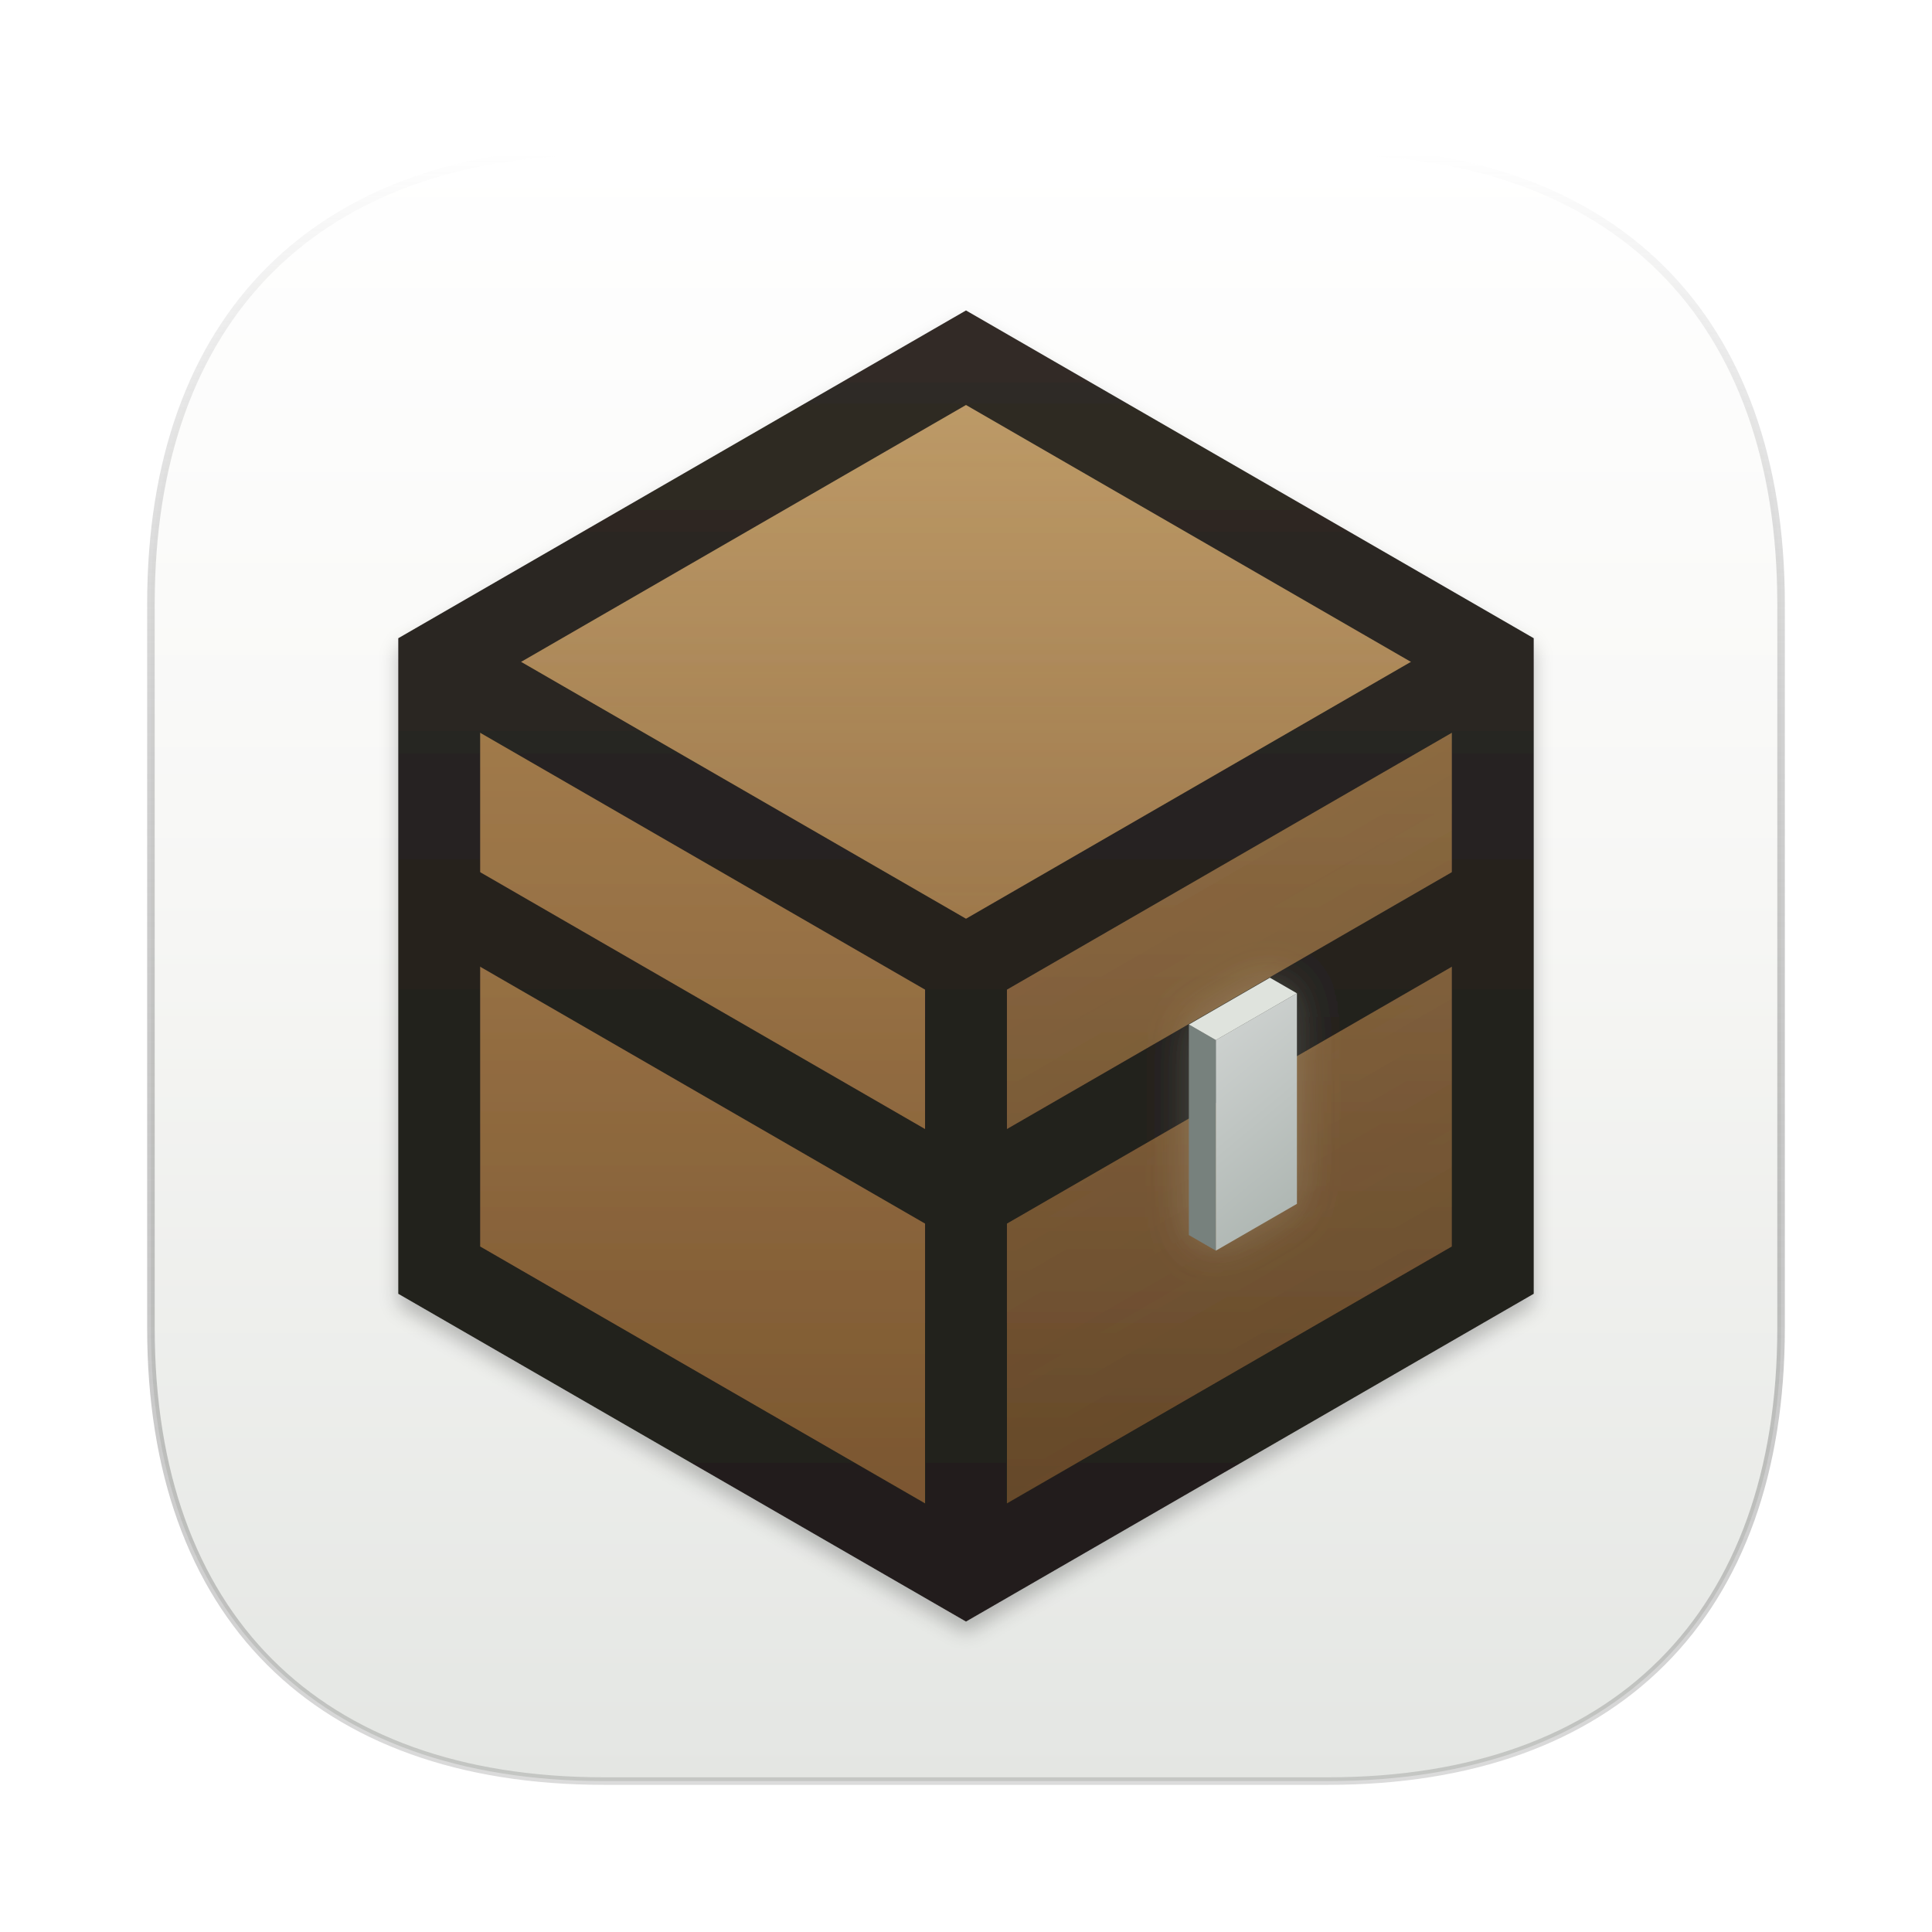
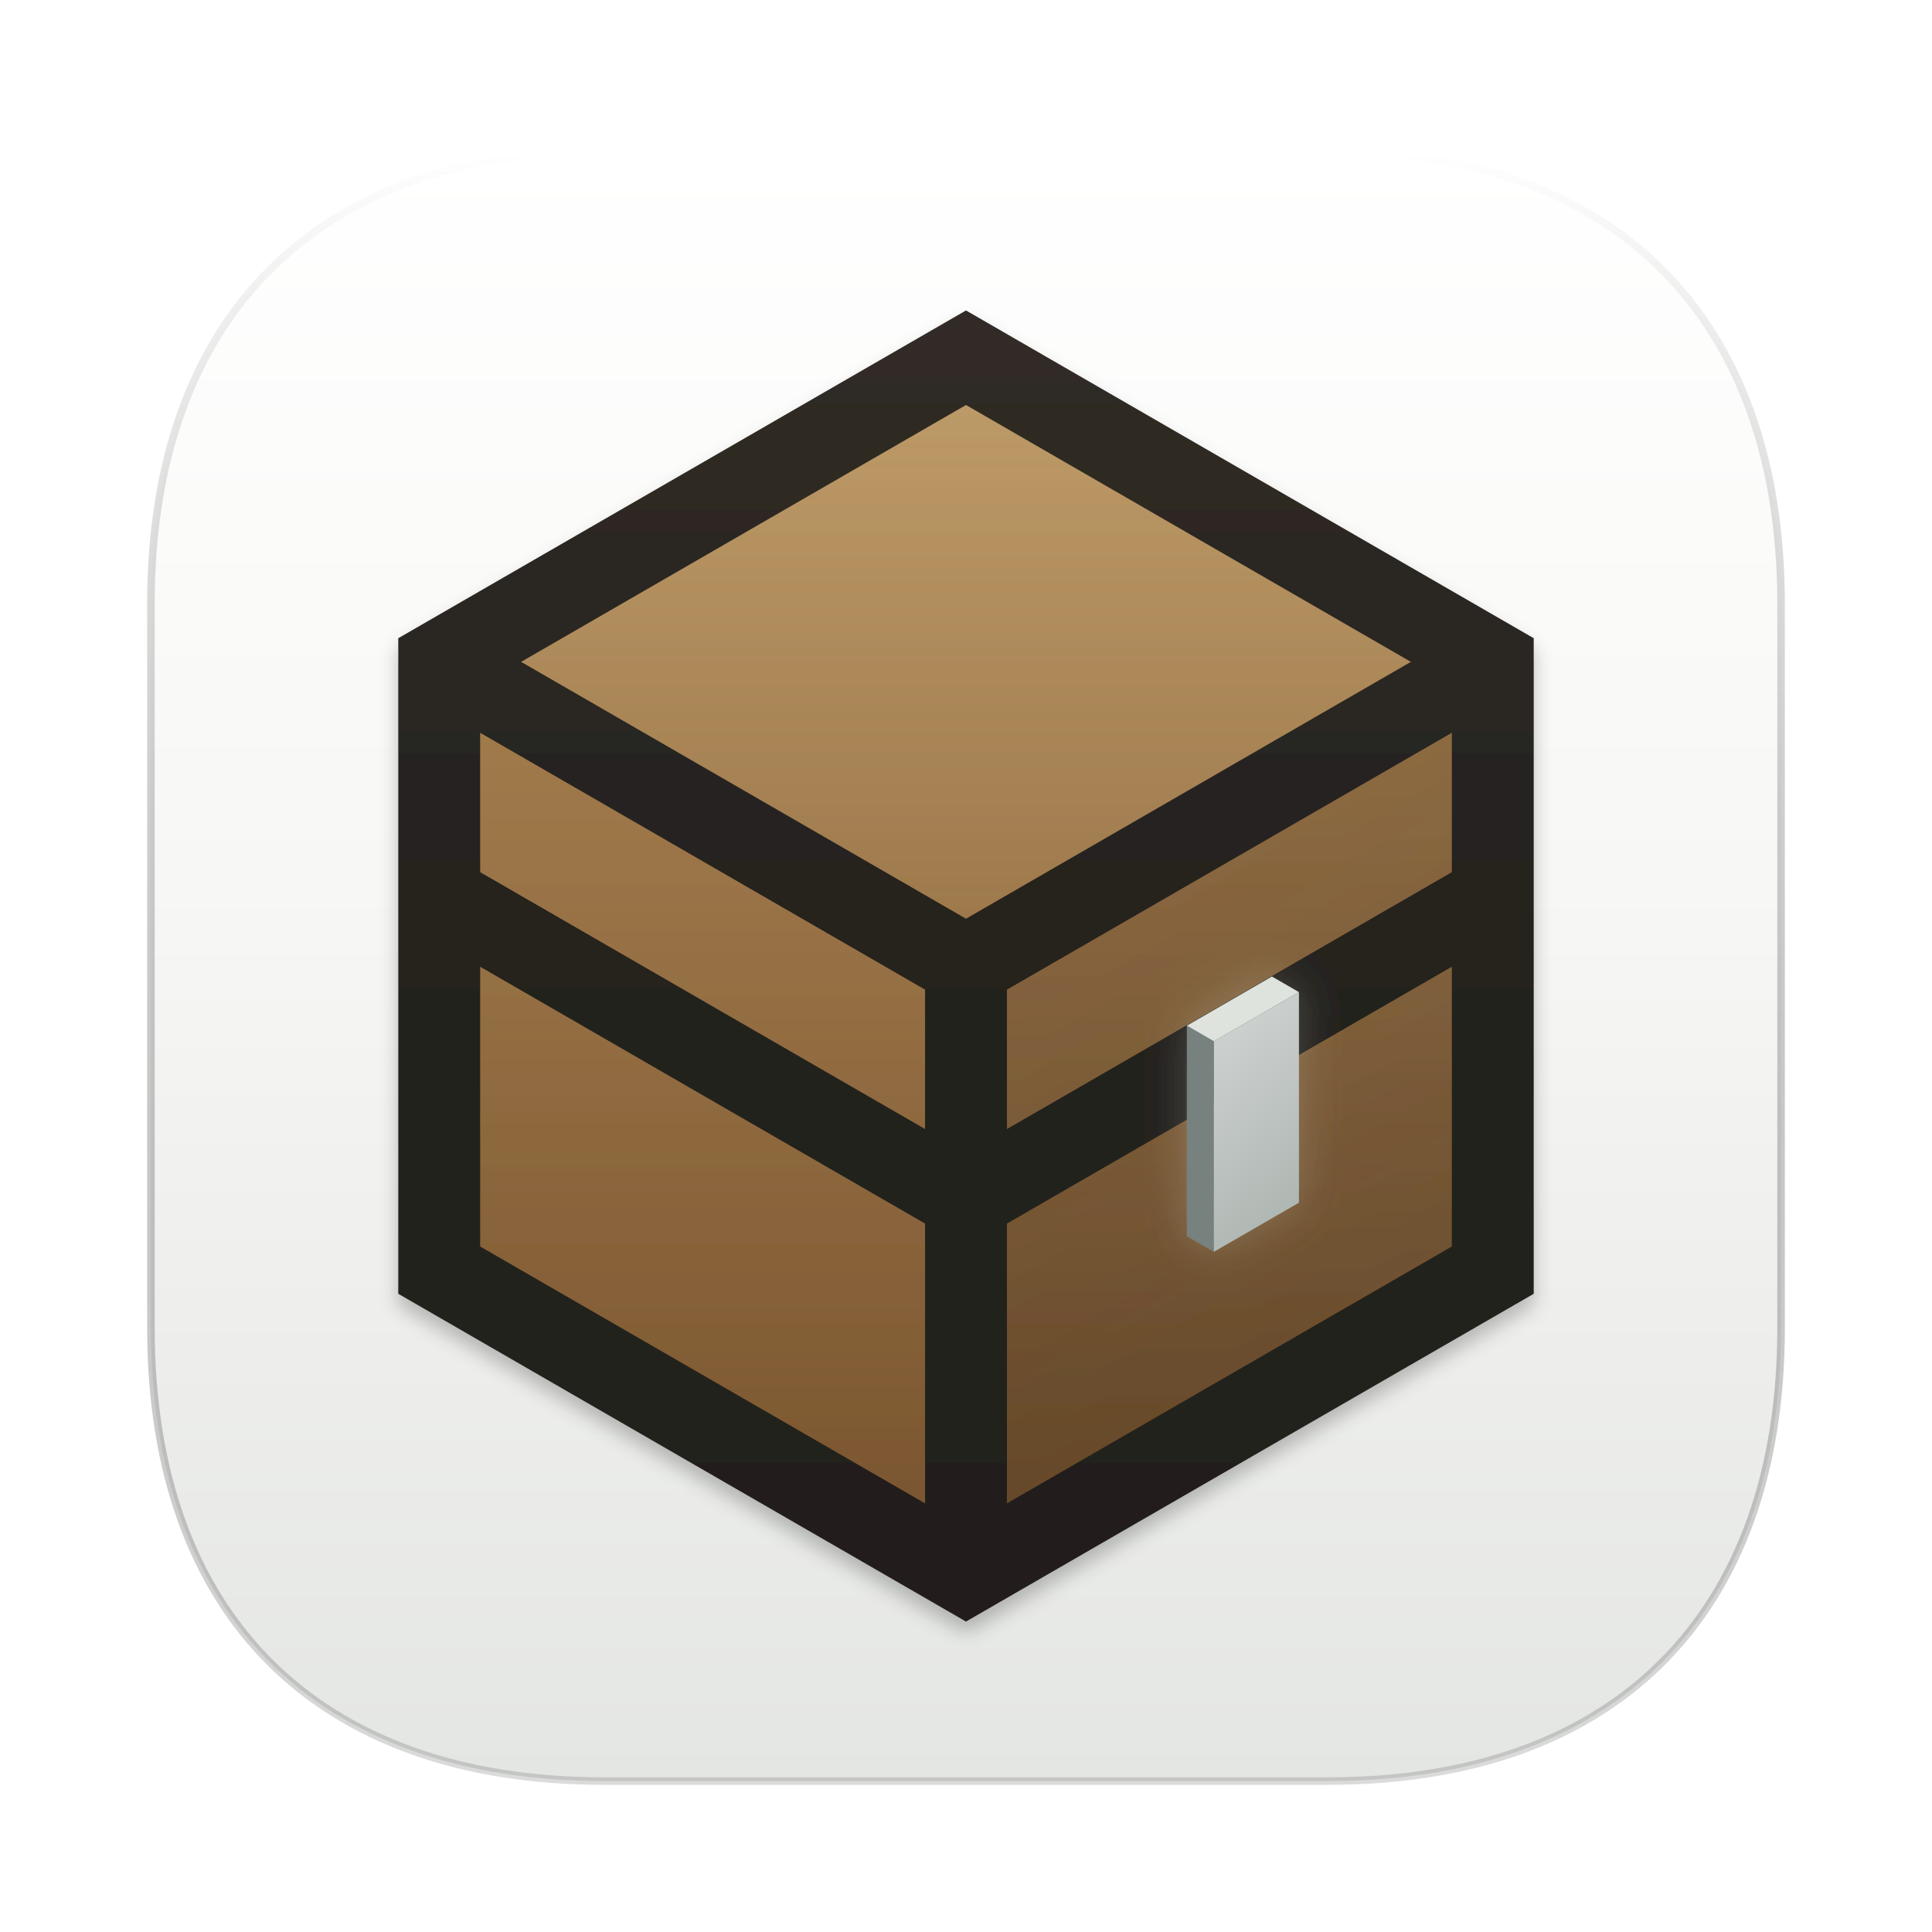
<svg xmlns="http://www.w3.org/2000/svg" viewBox="0 0 1024 1024">
  <defs>
    <linearGradient id="tile" x1="0" y1="80" x2="0" y2="944" gradientUnits="userSpaceOnUse">
      <stop stop-color="#FFFFFF" />
      <stop offset=".45" stop-color="#F7F7F5" />
      <stop offset="1" stop-color="#E4E6E3" />
    </linearGradient>
    <linearGradient id="rim" x1="0" y1="80" x2="0" y2="944" gradientUnits="userSpaceOnUse">
      <stop stop-color="#fff" stop-opacity=".7" />
      <stop offset="1" stop-color="#000" stop-opacity=".14" />
    </linearGradient>
    <filter id="chest-shadow" x="0" y="0" width="1024" height="1024" filterUnits="userSpaceOnUse" color-interpolation-filters="sRGB">
      <feDropShadow dx="0" dy="32" stdDeviation="22" flood-color="#000" flood-opacity=".4" />
      <feDropShadow dx="0" dy="6" stdDeviation="5" flood-color="#000" flood-opacity=".24" />
    </filter>
  </defs>
  <path fill="url(#tile)" stroke="url(#rim)" stroke-width="4" d="M320 80H704C856 80 944 168 944 320V704C944 856 856 944 704 944H320C168 944 80 856 80 704V320C80 168 168 80 320 80Z" />
  <g filter="url(#chest-shadow)">
    <g transform="translate(115.2 115.2) scale(6.2)">
      <defs>
        <linearGradient id="wood" x1="64" y1="12" x2="64" y2="116" gradientUnits="userSpaceOnUse">
          <stop stop-color="#B18A53" />
          <stop offset=".5" stop-color="#967044" />
          <stop offset="1" stop-color="#77532D" />
        </linearGradient>
        <linearGradient id="top-light" x1="64" y1="12" x2="64" y2="64" gradientUnits="userSpaceOnUse">
          <stop stop-color="#FFF0CE" stop-opacity=".18" />
          <stop offset="1" stop-color="#FFF0CE" stop-opacity=".04" />
        </linearGradient>
        <linearGradient id="right-shade" x1="64" y1="38" x2="109.033" y2="116" gradientUnits="userSpaceOnUse">
          <stop stop-color="#191613" stop-opacity=".10" />
          <stop offset="1" stop-color="#191613" stop-opacity=".27" />
        </linearGradient>
        <linearGradient id="outline-light" x1="64" y1="12" x2="64" y2="116" gradientUnits="userSpaceOnUse">
          <stop stop-color="#302B25" />
          <stop offset=".45" stop-color="#25221F" />
          <stop offset="1" stop-color="#211F1C" />
        </linearGradient>
        <linearGradient id="silver" x1="84" y1="71" x2="94" y2="83" gradientUnits="userSpaceOnUse">
          <stop stop-color="#CDD1CF" />
          <stop offset="1" stop-color="#AFB7B3" />
        </linearGradient>
        <filter id="halo" x="-100%" y="-70%" width="300%" height="240%" color-interpolation-filters="sRGB">
          <feDropShadow dx="0" dy="0" stdDeviation="1.8" flood-color="#E0E8D9" flood-opacity=".22" />
        </filter>
      </defs>
      <path fill="url(#wood)" d="M64 12 109.033 38 109.033 90 64 116 18.967 90 18.967 38Z" />
      <path fill="url(#top-light)" d="M64 12 109.033 38 64 64 18.967 38Z" />
      <path fill="url(#right-shade)" d="M64 64 109.033 38 109.033 90 64 116Z" />
      <g fill="none" stroke="url(#outline-light)" stroke-width="7" stroke-linejoin="miter" stroke-linecap="butt">
        <path d="M64 12 109.033 38 109.033 90 64 116 18.967 90 18.967 38Z" />
        <path d="M18.967 38 64 64 109.033 38M64 64V116M18.967 58 64 84 109.033 58" />
      </g>
      <g filter="url(#halo)">
-         <path fill="#77817D" d="M83.053 69 85.362 70.333 85.362 88.333 83.053 87Z" />
-         <path fill="url(#silver)" d="M85.362 70.333 92.29 66.333 92.29 84.333 85.362 88.333Z" />
-         <path fill="#DFE3DD" d="M83.053 69 89.981 65 92.29 66.333 85.362 70.333Z" />
+         <path fill="#77817D" d="M82.879 69.1 85.189 70.433 85.189 88.433 82.879 87.1Z" />
+         <path fill="url(#silver)" d="M85.189 70.433 92.463 66.233 92.463 84.233 85.189 88.433Z" />
+         <path fill="#DFE3DD" d="M82.879 69.1 90.154 64.9 92.463 66.233 85.189 70.433Z" />
      </g>
    </g>
  </g>
</svg>
